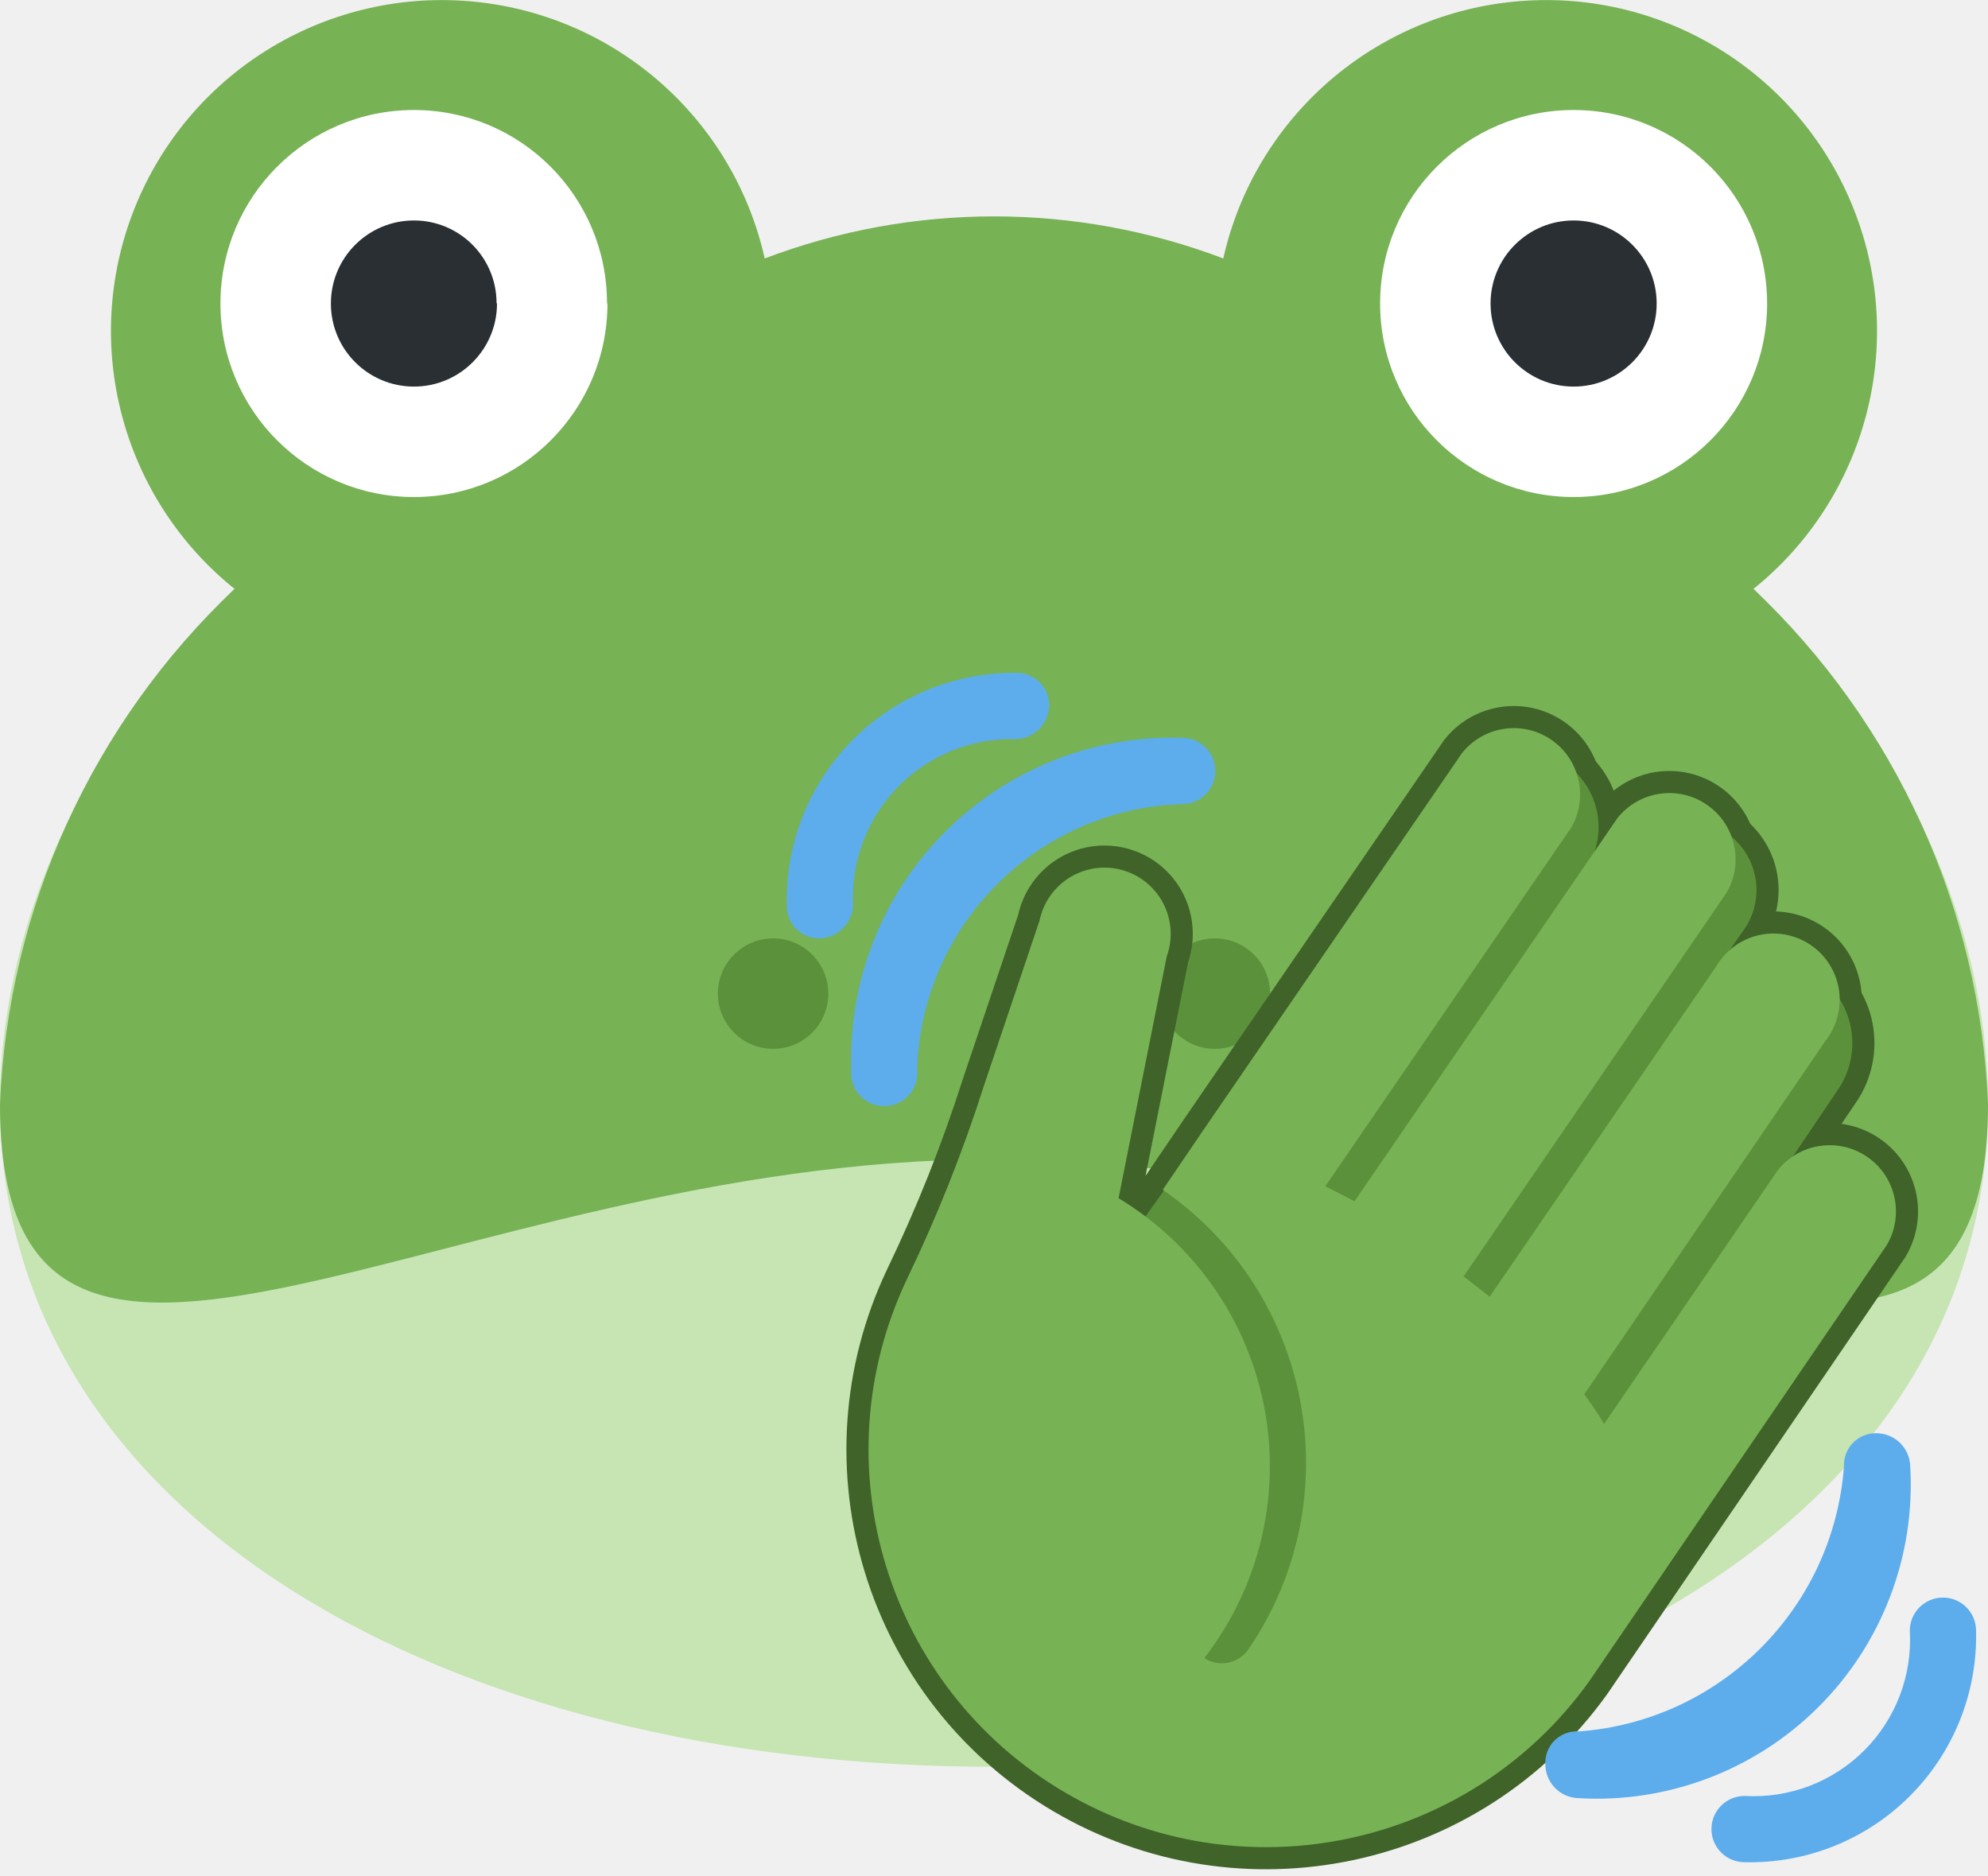
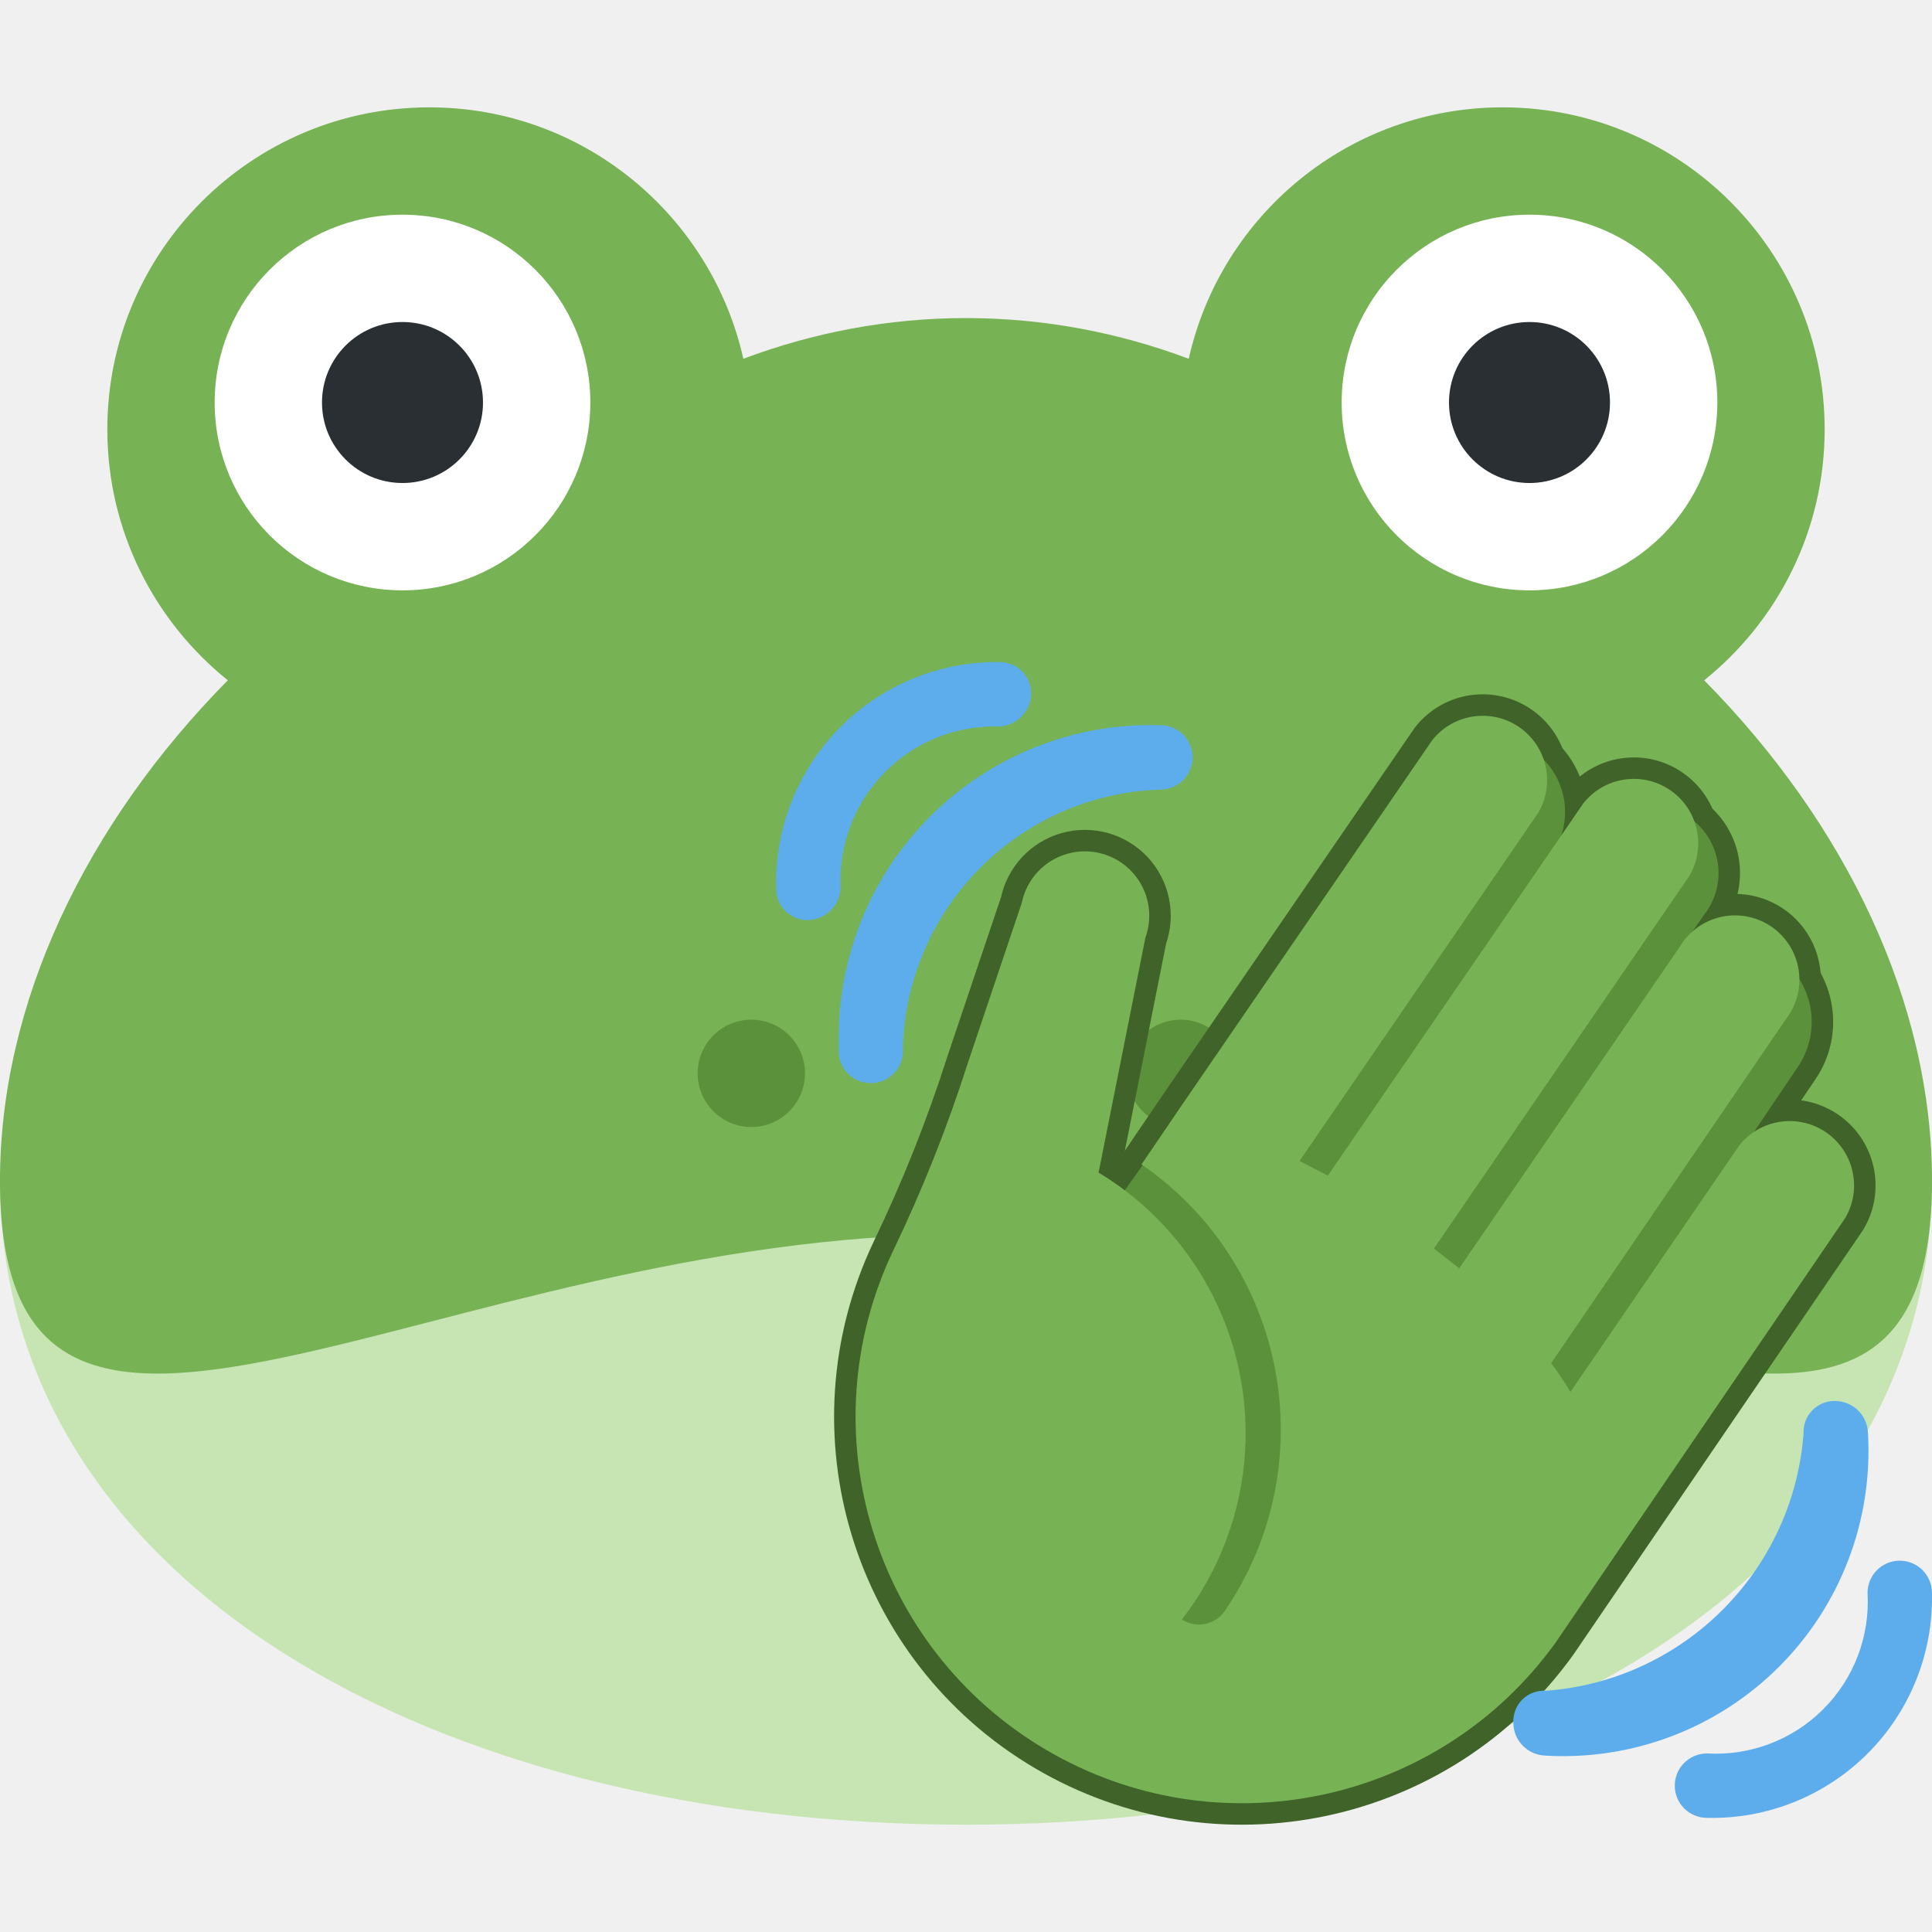
- <svg xmlns="http://www.w3.org/2000/svg" viewBox="0 0 45 42.46">
-   <defs>
-     <style>.cls-1,.cls-8{fill:none;}.cls-2{clip-path:url(#clip-path);}.cls-3{fill:#c6e5b3;}.cls-4{fill:#77b255;}.cls-5{fill:#fff;}.cls-6{fill:#292f33;}.cls-7{fill:#5c913b;}.cls-8{stroke:#3f6328;stroke-miterlimit:10;}.cls-9{fill:#5dadec;}</style>
+ <svg xmlns="http://www.w3.org/2000/svg" viewBox="0 0 45 45" version="1.1" id="svg51" width="45" height="45">
+   <defs id="defs7">
+     <style id="style2">.cls-1,.cls-8{fill:none;}.cls-2{clip-path:url(#clip-path);}.cls-3{fill:#c6e5b3;}.cls-4{fill:#77b255;}.cls-5{fill:#fff;}.cls-6{fill:#292f33;}.cls-7{fill:#5c913b;}.cls-8{stroke:#3f6328;stroke-miterlimit:10;}.cls-9{fill:#5dadec;}</style>
    <clipPath id="clip-path" transform="translate(0 -2.51)">
-       <rect class="cls-1" width="45" height="45" />
+       <rect class="cls-1" width="45" height="45" id="rect4" x="0" y="0" />
    </clipPath>
  </defs>
-   <g id="Ebene_2" data-name="Ebene 2">
-     <g id="Ebene_1-2" data-name="Ebene 1">
-       <g id="Ebene_2-2" data-name="Ebene 2">
-         <g id="svg2">
-           <g class="cls-2">
-             <g id="g10">
-               <g id="g12">
-                 <g class="cls-2">
-                   <g id="g14">
-                     <g id="g20">
-                       <path id="path22" class="cls-3" d="M45,27.5c0,9.32-10.07,15-22.5,15S0,36.82,0,27.5,10.07,8.75,22.5,8.75,45,18.18,45,27.5" transform="translate(0 -2.51)" />
-                     </g>
-                     <g id="g24">
-                       <path id="path26" class="cls-4" d="M39.69,15.84a7.49,7.49,0,1,0-12-7.48,14.62,14.62,0,0,0-10.38,0,7.49,7.49,0,1,0-12,7.48A17,17,0,0,0,0,27.5c0,9.32,10.07,1.25,22.5,1.25S45,36.82,45,27.5a17,17,0,0,0-5.31-11.66" transform="translate(0 -2.51)" />
-                     </g>
-                     <g id="g28">
-                       <path id="path30" class="cls-5" d="M13.75,9.38A4.38,4.38,0,1,1,9.37,5h0a4.37,4.37,0,0,1,4.37,4.37h0" transform="translate(0 -2.51)" />
-                     </g>
-                     <g id="g32">
-                       <path id="path34" class="cls-6" d="M11.25,9.38A1.88,1.88,0,1,1,9.37,7.5h0a1.87,1.87,0,0,1,1.87,1.87h0" transform="translate(0 -2.51)" />
-                     </g>
-                     <g id="g36">
-                       <path id="path38" class="cls-5" d="M40,9.38A4.38,4.38,0,1,1,35.62,5,4.38,4.38,0,0,1,40,9.38h0" transform="translate(0 -2.51)" />
-                     </g>
-                     <g id="g40">
-                       <path id="path42" class="cls-6" d="M37.5,9.38A1.88,1.88,0,1,1,35.62,7.5,1.88,1.88,0,0,1,37.5,9.38h0" transform="translate(0 -2.51)" />
-                     </g>
-                     <g id="g44">
-                       <path id="path46" class="cls-7" d="M18.75,25a1.25,1.25,0,1,1-1.25-1.25A1.25,1.25,0,0,1,18.75,25" transform="translate(0 -2.51)" />
-                     </g>
-                     <g id="g48">
-                       <path id="path50" class="cls-7" d="M28.75,25a1.25,1.25,0,1,1-1.25-1.25A1.25,1.25,0,0,1,28.75,25" transform="translate(0 -2.51)" />
-                     </g>
-                   </g>
-                 </g>
-               </g>
-             </g>
-             <path class="cls-8" d="M41.09,24.56a2.09,2.09,0,0,0-2.4.12l.73-1.05A1.57,1.57,0,0,0,39,21.31c-.83-.58-3.19,1-3.19,1a1.74,1.74,0,0,0-.36-2.5,1.87,1.87,0,0,0-2.59.46l-7.8,11,1,9.64,8.3-3,7.24-10.73A1.87,1.87,0,0,0,41.09,24.56Z" transform="translate(0 -2.51)" />
-             <path class="cls-8" d="M42.71,30.69A1.5,1.5,0,0,0,40.24,29l-3.93,5.74a7.13,7.13,0,0,0-.45-.67l5.46-8a1.5,1.5,0,1,0-2.47-1.69l-5.13,7.48-.59-.46,5.95-8.68a1.5,1.5,0,0,0-2.47-1.69l-5.95,8.67L30,29.36l5.56-8.11a1.5,1.5,0,0,0-2.47-1.69l-5.88,8.57-.89,1.31a7.5,7.5,0,0,1,1.94,10.4.73.73,0,0,1-1,.2,7.09,7.09,0,0,0-1.94-10.41l1.09-5.47a1.5,1.5,0,1,0-2.88-.81l-1.26,3.74a33.7,33.7,0,0,1-1.74,4.37,9,9,0,0,0,15.44,9.11Z" transform="translate(0 -2.51)" />
-             <path class="cls-7" d="M41.09,24.56a2.09,2.09,0,0,0-2.4.12l.73-1.05A1.57,1.57,0,0,0,39,21.31c-.83-.58-3.19,1-3.19,1a1.74,1.74,0,0,0-.36-2.5,1.87,1.87,0,0,0-2.59.46l-7.8,11,1,9.64,8.3-3,7.24-10.73A1.87,1.87,0,0,0,41.09,24.56Z" transform="translate(0 -2.51)" />
-             <path class="cls-4" d="M42.71,30.69A1.5,1.5,0,0,0,40.24,29l-3.93,5.74a7.13,7.13,0,0,0-.45-.67l5.46-8a1.5,1.5,0,1,0-2.47-1.69l-5.13,7.48-.59-.46,5.95-8.68a1.5,1.5,0,0,0-2.47-1.69l-5.95,8.67L30,29.36l5.56-8.11a1.5,1.5,0,0,0-2.47-1.69l-5.88,8.57-.89,1.31a7.5,7.5,0,0,1,1.94,10.4.73.73,0,0,1-1,.2,7.09,7.09,0,0,0-1.94-10.41l1.09-5.47a1.5,1.5,0,1,0-2.88-.81l-1.26,3.74a33.7,33.7,0,0,1-1.74,4.37,9,9,0,0,0,15.44,9.11Z" transform="translate(0 -2.51)" />
-             <path class="cls-9" d="M35.74,41.7a6.5,6.5,0,0,0,6-6,.72.72,0,0,1,.72-.75.77.77,0,0,1,.78.75,7.11,7.11,0,0,1-7.52,7.51.77.77,0,0,1-.74-.78A.71.71,0,0,1,35.74,41.7Z" transform="translate(0 -2.51)" />
-             <path class="cls-9" d="M39.49,43.16a3.54,3.54,0,0,0,3.74-3.74.75.75,0,0,1,1.5,0,5.12,5.12,0,0,1-5.24,5.24.75.75,0,0,1,0-1.5ZM26.76,19.21a.75.75,0,0,1,0,1.5,6.2,6.2,0,0,0-6,6,.75.75,0,1,1-1.49,0A7.27,7.27,0,0,1,26.76,19.21Z" transform="translate(0 -2.51)" />
-             <path class="cls-9" d="M23,17.74a.73.73,0,0,1,.75.72.78.78,0,0,1-.75.78A3.59,3.59,0,0,0,19.31,23a.78.78,0,0,1-.78.75.73.73,0,0,1-.72-.75A5.14,5.14,0,0,1,23,17.74Z" transform="translate(0 -2.51)" />
-           </g>
-         </g>
-       </g>
-     </g>
+   <g id="g907" transform="translate(-21.72315,2.199385)">
+     <path id="path22-3" style="fill:#c6e5b3;fill-opacity:1;fill-rule:nonzero;stroke:none;stroke-width:1.25" d="m 66.723,25.301 c 0,9.32 -10.074,15 -22.5,15 -12.426,0 -22.5,-5.68 -22.5,-15 h 45" />
+     <path id="path26-6" style="fill:#77b255;fill-opacity:1;fill-rule:nonzero;stroke:none;stroke-width:1.25" d="m 61.417,13.646 c 1.71,-1.375 2.806,-3.481 2.806,-5.845 0,-4.141 -3.357,-7.5 -7.5,-7.5 -3.576,0 -6.562,2.506 -7.312,5.856 -1.611,-0.604 -3.355,-0.948 -5.188,-0.948 -1.831,0 -3.576,0.344 -5.186,0.948 -0.751,-3.35 -3.737,-5.856 -7.314,-5.856 -4.141,0 -7.5,3.359 -7.5,7.5 0,2.364 1.097,4.47 2.806,5.845 -3.306,3.35 -5.306,7.511 -5.306,11.655 0,9.32 10.074,1.25 22.5,1.25 12.428,0 22.5,8.07 22.5,-1.25 0,-4.144 -1.999,-8.305 -5.306,-11.655" />
+     <path id="path30-7" style="fill:#ffffff;fill-opacity:1;fill-rule:nonzero;stroke:none;stroke-width:1.25" d="m 35.473,7.176 c 0,2.416 -1.959,4.375 -4.375,4.375 -2.416,0 -4.375,-1.959 -4.375,-4.375 0,-2.416 1.959,-4.375 4.375,-4.375 2.416,0 4.375,1.959 4.375,4.375" />
+     <path id="path34-5" style="fill:#292f33;fill-opacity:1;fill-rule:nonzero;stroke:none;stroke-width:1.25" d="m 32.973,7.176 c 0,1.036 -0.839,1.875 -1.875,1.875 -1.036,0 -1.875,-0.839 -1.875,-1.875 0,-1.036 0.839,-1.875 1.875,-1.875 1.036,0 1.875,0.839 1.875,1.875" />
+     <path id="path38-3" style="fill:#ffffff;fill-opacity:1;fill-rule:nonzero;stroke:none;stroke-width:1.25" d="m 61.723,7.176 c 0,2.416 -1.958,4.375 -4.375,4.375 -2.417,0 -4.375,-1.959 -4.375,-4.375 0,-2.416 1.958,-4.375 4.375,-4.375 2.417,0 4.375,1.959 4.375,4.375" />
+     <path id="path42-5" style="fill:#292f33;fill-opacity:1;fill-rule:nonzero;stroke:none;stroke-width:1.25" d="m 59.223,7.176 c 0,1.036 -0.84,1.875 -1.875,1.875 -1.035,0 -1.875,-0.839 -1.875,-1.875 0,-1.036 0.84,-1.875 1.875,-1.875 1.035,0 1.875,0.839 1.875,1.875" />
+     <path id="path46-6" style="fill:#5c913b;fill-opacity:1;fill-rule:nonzero;stroke:none;stroke-width:1.25" d="m 40.473,22.801 c 0,0.691 -0.56,1.25 -1.25,1.25 -0.69,0 -1.25,-0.559 -1.25,-1.25 0,-0.691 0.56,-1.25 1.25,-1.25 0.69,0 1.25,0.559 1.25,1.25" />
+     <path id="path50-2" style="fill:#5c913b;fill-opacity:1;fill-rule:nonzero;stroke:none;stroke-width:1.25" d="m 50.473,22.801 c 0,0.691 -0.559,1.25 -1.25,1.25 -0.691,0 -1.25,-0.559 -1.25,-1.25 0,-0.691 0.559,-1.25 1.25,-1.25 0.691,0 1.25,0.559 1.25,1.25" />
+   </g>
+   <g class="cls-2" clip-path="url(#clip-path)" id="g45" transform="matrix(1.000006,0,0,1.000001,0.268306,0.1913507)" style="stroke-width:1">
+     <path class="cls-8" d="m 41.09,24.56 a 2.09,2.09 0 0 0 -2.4,0.12 l 0.73,-1.05 A 1.57,1.57 0 0 0 39,21.31 c -0.83,-0.58 -3.19,1 -3.19,1 a 1.74,1.74 0 0 0 -0.36,-2.5 1.87,1.87 0 0 0 -2.59,0.46 l -7.8,11 1,9.64 8.3,-3 7.24,-10.73 a 1.87,1.87 0 0 0 -0.51,-2.62 z" transform="translate(0,-2.51)" id="path31" style="stroke-width:1" />
+     <path class="cls-8" d="M 42.71,30.69 A 1.5,1.5 0 0 0 40.24,29 l -3.93,5.74 a 7.13,7.13 0 0 0 -0.45,-0.67 l 5.46,-8 a 1.5,1.5 0 1 0 -2.47,-1.69 l -5.13,7.48 -0.59,-0.46 5.95,-8.68 A 1.5,1.5 0 0 0 36.61,21.03 L 30.66,29.7 30,29.36 35.56,21.25 a 1.5,1.5 0 0 0 -2.47,-1.69 l -5.88,8.57 -0.89,1.31 a 7.5,7.5 0 0 1 1.94,10.4 0.73,0.73 0 0 1 -1,0.2 7.09,7.09 0 0 0 -1.94,-10.41 l 1.09,-5.47 a 1.5,1.5 0 1 0 -2.88,-0.81 l -1.26,3.74 a 33.7,33.7 0 0 1 -1.74,4.37 9,9 0 0 0 15.44,9.11 z" transform="translate(0,-2.51)" id="path33" style="stroke-width:1" />
+     <path class="cls-7" d="m 41.09,24.56 a 2.09,2.09 0 0 0 -2.4,0.12 l 0.73,-1.05 A 1.57,1.57 0 0 0 39,21.31 c -0.83,-0.58 -3.19,1 -3.19,1 a 1.74,1.74 0 0 0 -0.36,-2.5 1.87,1.87 0 0 0 -2.59,0.46 l -7.8,11 1,9.64 8.3,-3 7.24,-10.73 a 1.87,1.87 0 0 0 -0.51,-2.62 z" transform="translate(0,-2.51)" id="path35" style="stroke-width:1" />
+     <path class="cls-4" d="M 42.71,30.69 A 1.5,1.5 0 0 0 40.24,29 l -3.93,5.74 a 7.13,7.13 0 0 0 -0.45,-0.67 l 5.46,-8 a 1.5,1.5 0 1 0 -2.47,-1.69 l -5.13,7.48 -0.59,-0.46 5.95,-8.68 A 1.5,1.5 0 0 0 36.61,21.03 L 30.66,29.7 30,29.36 35.56,21.25 a 1.5,1.5 0 0 0 -2.47,-1.69 l -5.88,8.57 -0.89,1.31 a 7.5,7.5 0 0 1 1.94,10.4 0.73,0.73 0 0 1 -1,0.2 7.09,7.09 0 0 0 -1.94,-10.41 l 1.09,-5.47 a 1.5,1.5 0 1 0 -2.88,-0.81 l -1.26,3.74 a 33.7,33.7 0 0 1 -1.74,4.37 9,9 0 0 0 15.44,9.11 z" transform="translate(0,-2.51)" id="path37" style="stroke-width:1" />
+     <path class="cls-9" d="m 35.74,41.7 a 6.5,6.5 0 0 0 6,-6 0.72,0.72 0 0 1 0.72,-0.75 0.77,0.77 0 0 1 0.78,0.75 7.11,7.11 0 0 1 -7.52,7.51 0.77,0.77 0 0 1 -0.74,-0.78 0.71,0.71 0 0 1 0.76,-0.73 z" transform="translate(0,-2.51)" id="path39" style="stroke-width:1" />
+     <path class="cls-9" d="m 39.49,43.16 a 3.54,3.54 0 0 0 3.74,-3.74 0.75,0.75 0 0 1 1.5,0 5.12,5.12 0 0 1 -5.24,5.24 0.75,0.75 0 0 1 0,-1.5 z M 26.76,19.21 a 0.75,0.75 0 0 1 0,1.5 6.2,6.2 0 0 0 -6,6 0.75,0.75 0 1 1 -1.49,0 7.27,7.27 0 0 1 7.49,-7.5 z" transform="translate(0,-2.51)" id="path41" style="stroke-width:1" />
+     <path class="cls-9" d="M 23,17.74 A 0.73,0.73 0 0 1 23.75,18.46 0.78,0.78 0 0 1 23,19.24 3.59,3.59 0 0 0 19.31,23 0.78,0.78 0 0 1 18.53,23.75 0.73,0.73 0 0 1 17.81,23 5.14,5.14 0 0 1 23,17.74 Z" transform="translate(0,-2.51)" id="path43" style="stroke-width:1" />
  </g>
</svg>
